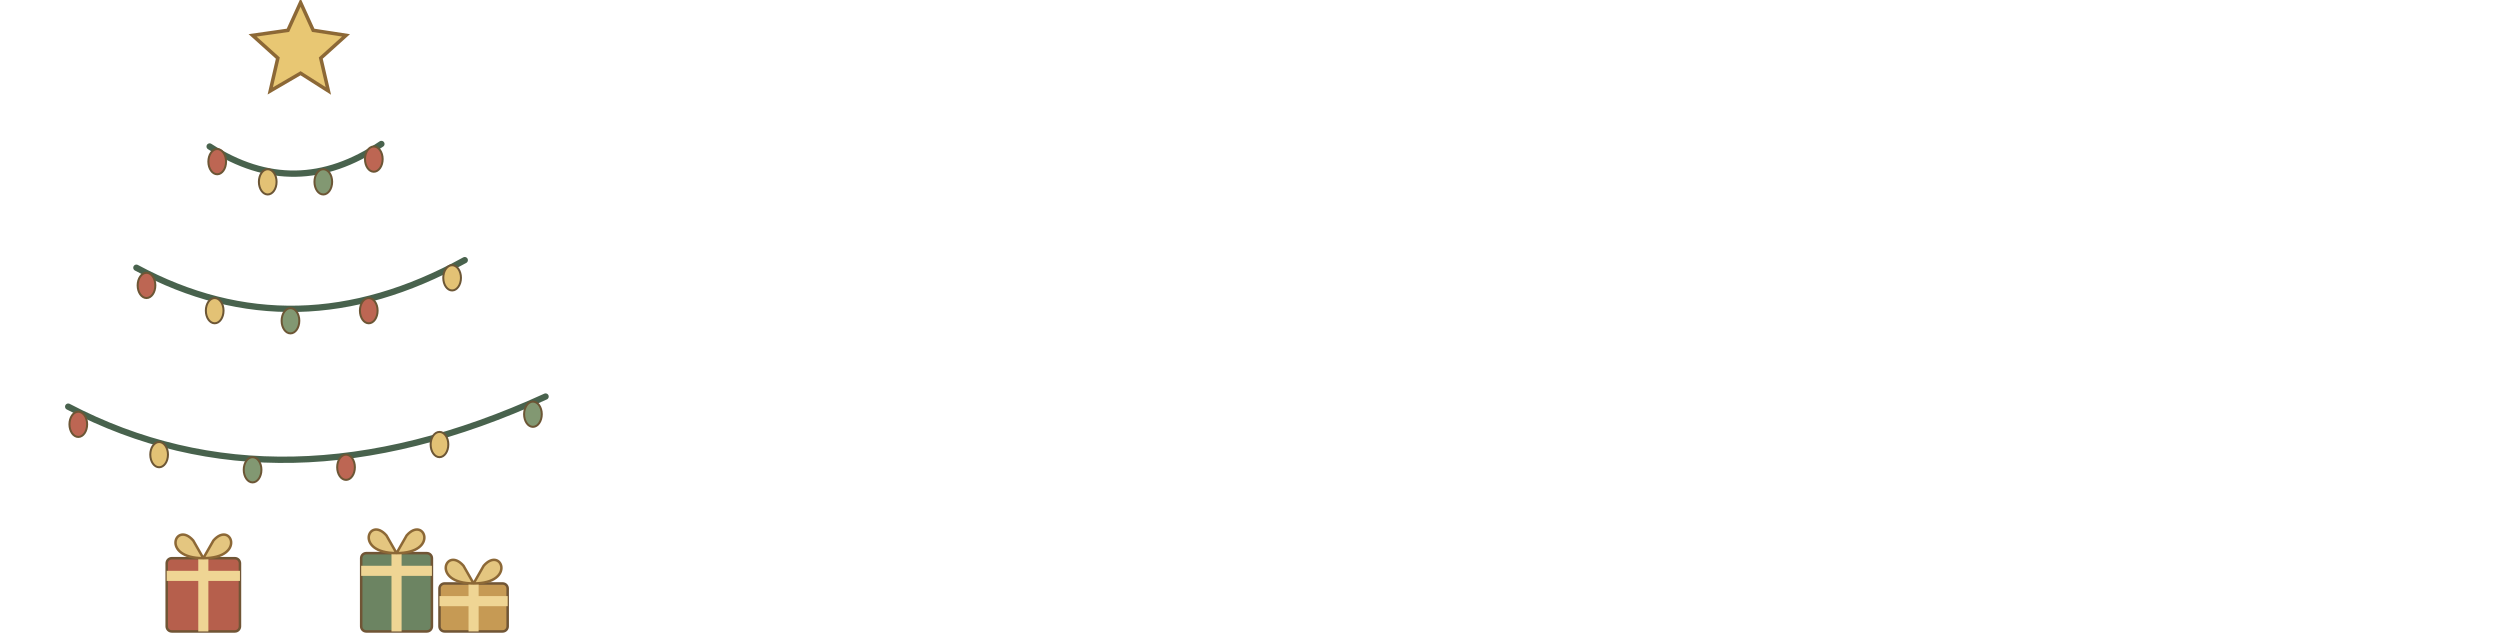
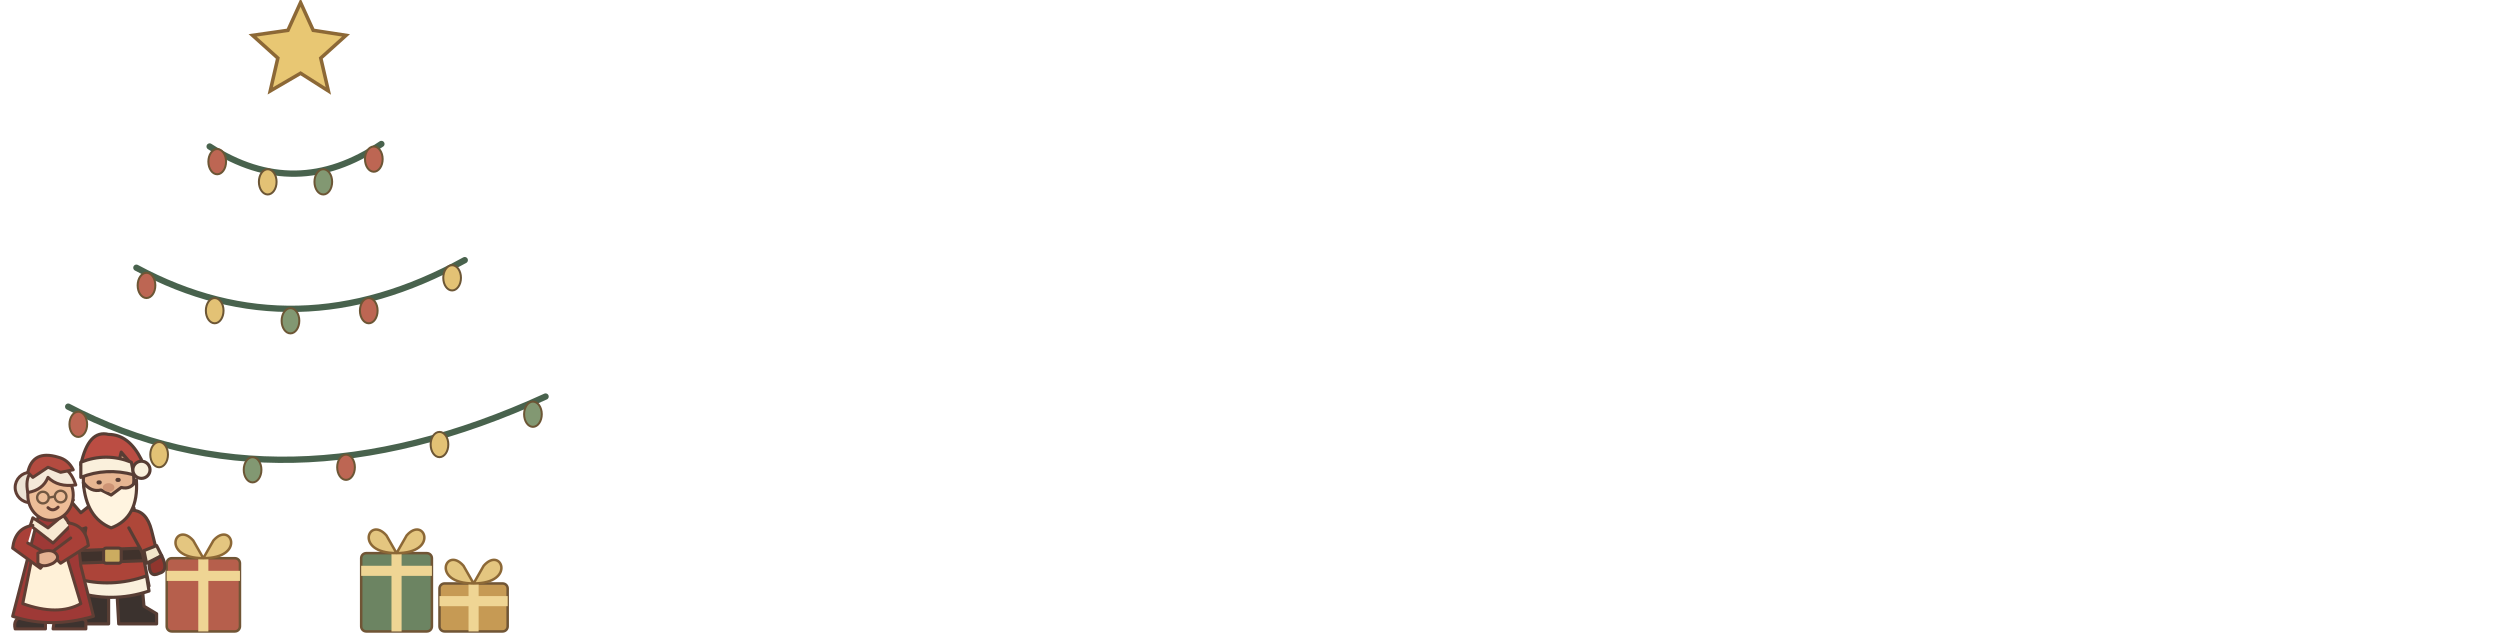
<svg xmlns="http://www.w3.org/2000/svg" viewBox="0 0 989.8 252.3" fill="none">
  <path d="m119 1 5 11 13 2-10 9 3 13-11-7-12 7 3-13-10-9 14-2Z" fill="#e8c773" stroke="#8c6836" stroke-width="1.4" />
  <path d="M83 58Q117 80 151 57" stroke="#48624d" stroke-width="2.5" stroke-linecap="round" />
  <ellipse cx="86" cy="64" rx="3.5" ry="5" fill="#bd6653" stroke="#6c5635" stroke-width=".8" />
  <ellipse cx="106" cy="72" rx="3.5" ry="5" fill="#e3c275" stroke="#6c5635" stroke-width=".8" />
  <ellipse cx="128" cy="72" rx="3.5" ry="5" fill="#829872" stroke="#6c5635" stroke-width=".8" />
  <ellipse cx="148" cy="63" rx="3.5" ry="5" fill="#bd6653" stroke="#6c5635" stroke-width=".8" />
  <path d="M54 106Q117 140 184 103" stroke="#48624d" stroke-width="2.5" stroke-linecap="round" />
  <ellipse cx="58" cy="113" rx="3.5" ry="5" fill="#bd6653" stroke="#6c5635" stroke-width=".8" />
  <ellipse cx="85" cy="123" rx="3.5" ry="5" fill="#e3c275" stroke="#6c5635" stroke-width=".8" />
  <ellipse cx="115" cy="127" rx="3.5" ry="5" fill="#829872" stroke="#6c5635" stroke-width=".8" />
  <ellipse cx="146" cy="123" rx="3.5" ry="5" fill="#bd6653" stroke="#6c5635" stroke-width=".8" />
  <ellipse cx="179" cy="110" rx="3.5" ry="5" fill="#e3c275" stroke="#6c5635" stroke-width=".8" />
  <path d="M27 161Q111 205 216 157" stroke="#48624d" stroke-width="2.5" stroke-linecap="round" />
  <ellipse cx="31" cy="168" rx="3.5" ry="5" fill="#bd6653" stroke="#6c5635" stroke-width=".8" />
  <ellipse cx="63" cy="180" rx="3.5" ry="5" fill="#e3c275" stroke="#6c5635" stroke-width=".8" />
  <ellipse cx="100" cy="186" rx="3.5" ry="5" fill="#829872" stroke="#6c5635" stroke-width=".8" />
  <ellipse cx="137" cy="185" rx="3.5" ry="5" fill="#bd6653" stroke="#6c5635" stroke-width=".8" />
  <ellipse cx="174" cy="176" rx="3.5" ry="5" fill="#e3c275" stroke="#6c5635" stroke-width=".8" />
  <ellipse cx="211" cy="164" rx="3.5" ry="5" fill="#829872" stroke="#6c5635" stroke-width=".8" />
  <rect x="66" y="221" width="29" height="29" rx="2" fill="#b65f4c" stroke="#705535" />
  <path d="M80.5 221v29M66 228h29" stroke="#efd594" stroke-width="4" />
  <path d="M80.5 221c-17 0-11-15-4-7l4 7c17 0 11-15 4-7Z" fill="#e4c680" stroke="#8c6836" />
  <rect x="143" y="219" width="28" height="31" rx="2" fill="#6c8462" stroke="#705535" />
  <path d="M157 219v31M143 226h28" stroke="#efd594" stroke-width="4" />
  <path d="M157 219c-17 0-11-15-4-7l4 7c17 0 11-15 4-7Z" fill="#e4c680" stroke="#8c6836" />
  <rect x="174" y="231" width="27" height="19" rx="2" fill="#c69a54" stroke="#705535" />
  <path d="M187.5 231v19M174 238h27" stroke="#efd594" stroke-width="4" />
  <path d="M187.5 231c-17 0-11-15-4-7l4 7c17 0 11-15 4-7Z" fill="#e4c680" stroke="#8c6836" />
+   <g transform="translate(1 0)">
+     <g stroke-linejoin="round" stroke-linecap="round">
+       <g transform="translate(23 172)" stroke="#573d34" stroke-width="1.25">
+         <path d="M9 57h10v18H6v-5l4-4zm13 0h10l1 11 5 3v4H23z" fill="#3b322e" />
+         <path d="M13 27q9-4 16 2l6 31q-14 6-29 0l4-23-6 2-7-11 5-4 6 7z" fill="#ac4439" />
+         <path d="m-4 29-4-7q-1-4 2-5l4 3q-1-6 2-5l3 9z" fill="#9e3631" />
+         <path d="m-4 27 6-5 3 4-6 5zM6 57q14 4 28-1l1 6q-15 5-30 0z" fill="#faf0dc" />
+         <path d="m7 46 25-1 1 5-27 1z" fill="#40322c" />
+         <rect x="17" y="45" width="7" height="6" rx="1" fill="#ccac60" />
+         <path d="M28 30q6 0 8 8l2 8-5 2-6-11" fill="#ae4739" />
+         <path d="m33 46 5-2 2 4-6 3z" fill="#f2e5ca" />
+         <path d="M35 51q0 6 4 4 4-1 1-7z" fill="#90362e" />
+         <ellipse cx="19" cy="18" rx="10" ry="12" fill="#e7b692" />
+         <path d="M9 19q3 4 7 3l4 2 4-3q4 1 6-3 1 15-10 19-10-4-11-18z" fill="#fff4e0" />
+         <path d="M8 12Q11-2 19 0q8 0 13 10l-2 4-6-7-1 4z" fill="#bb4d43" />
+         <path d="M8 11q10-4 20 0l1 5q-11-3-21 1z" fill="#faf0dc" />
+         <circle cx="32" cy="14" r="3.4" fill="#faf0dc" />
+         <path d="M15 19h.5m7-1h.5" stroke-width="1.6" />
+         <ellipse cx="19" cy="21" rx="2.3" ry="1.7" fill="#ce9475" stroke="none" />
+       </g>
+       <g transform="translate(0 182)" stroke="#603e34" stroke-width="1.2">
+         <path d="M8 60h9v7H5q-1-4 3-5zm13 0h8l4 4v3H20z" fill="#3d332f" />
+         <path d="M14 23q5-4 11 0l5 9 1 10 5 20q-17 5-32 0l7-27z" fill="#9e3936" />
+         <path d="M12 37q6 2 13 0l6 20q-9 5-23 0z" fill="#fff1d8" />
+         <path d="M12 23l6 4 6-5 3 4-7 7-9-7z" fill="#f7e9d2" />
+         <path d="M12 26q-7 1-8 9l11 8 4-5-9-5m16-8q7 1 8 9l-11 7-4-4 8-6" fill="#a94038" />
+         <path d="M14 37q5-2 7 0 2 2-1 4-4 2-6 0z" fill="#e5b393" />
+         <circle cx="11" cy="11" r="6" fill="#ece3d4" />
+         <ellipse cx="19" cy="14" rx="9" ry="10" fill="#edbd98" />
+         <path d="M10 13q-2-10 8-11 8-1 11 8-7 1-11-3-2 5-8 6z" fill="#f4e8d8" />
+         <path d="M10 5q2-9 12-6 4 1 6 5l-5 1-5-2-6 4z" fill="#b44b40" />
+         <g fill="none" stroke="#725741" stroke-width=".95">
+           <circle cx="16" cy="15" r="2.3" />
+           <circle cx="23" cy="14.6" r="2.3" />
+           <path d="m18.4 15 2.2-.4" />
+         </g>
+         <path d="M18 19q2 1.8 4-.2" fill="none" />
+       </g>
+     </g>
+   </g>
</svg>
